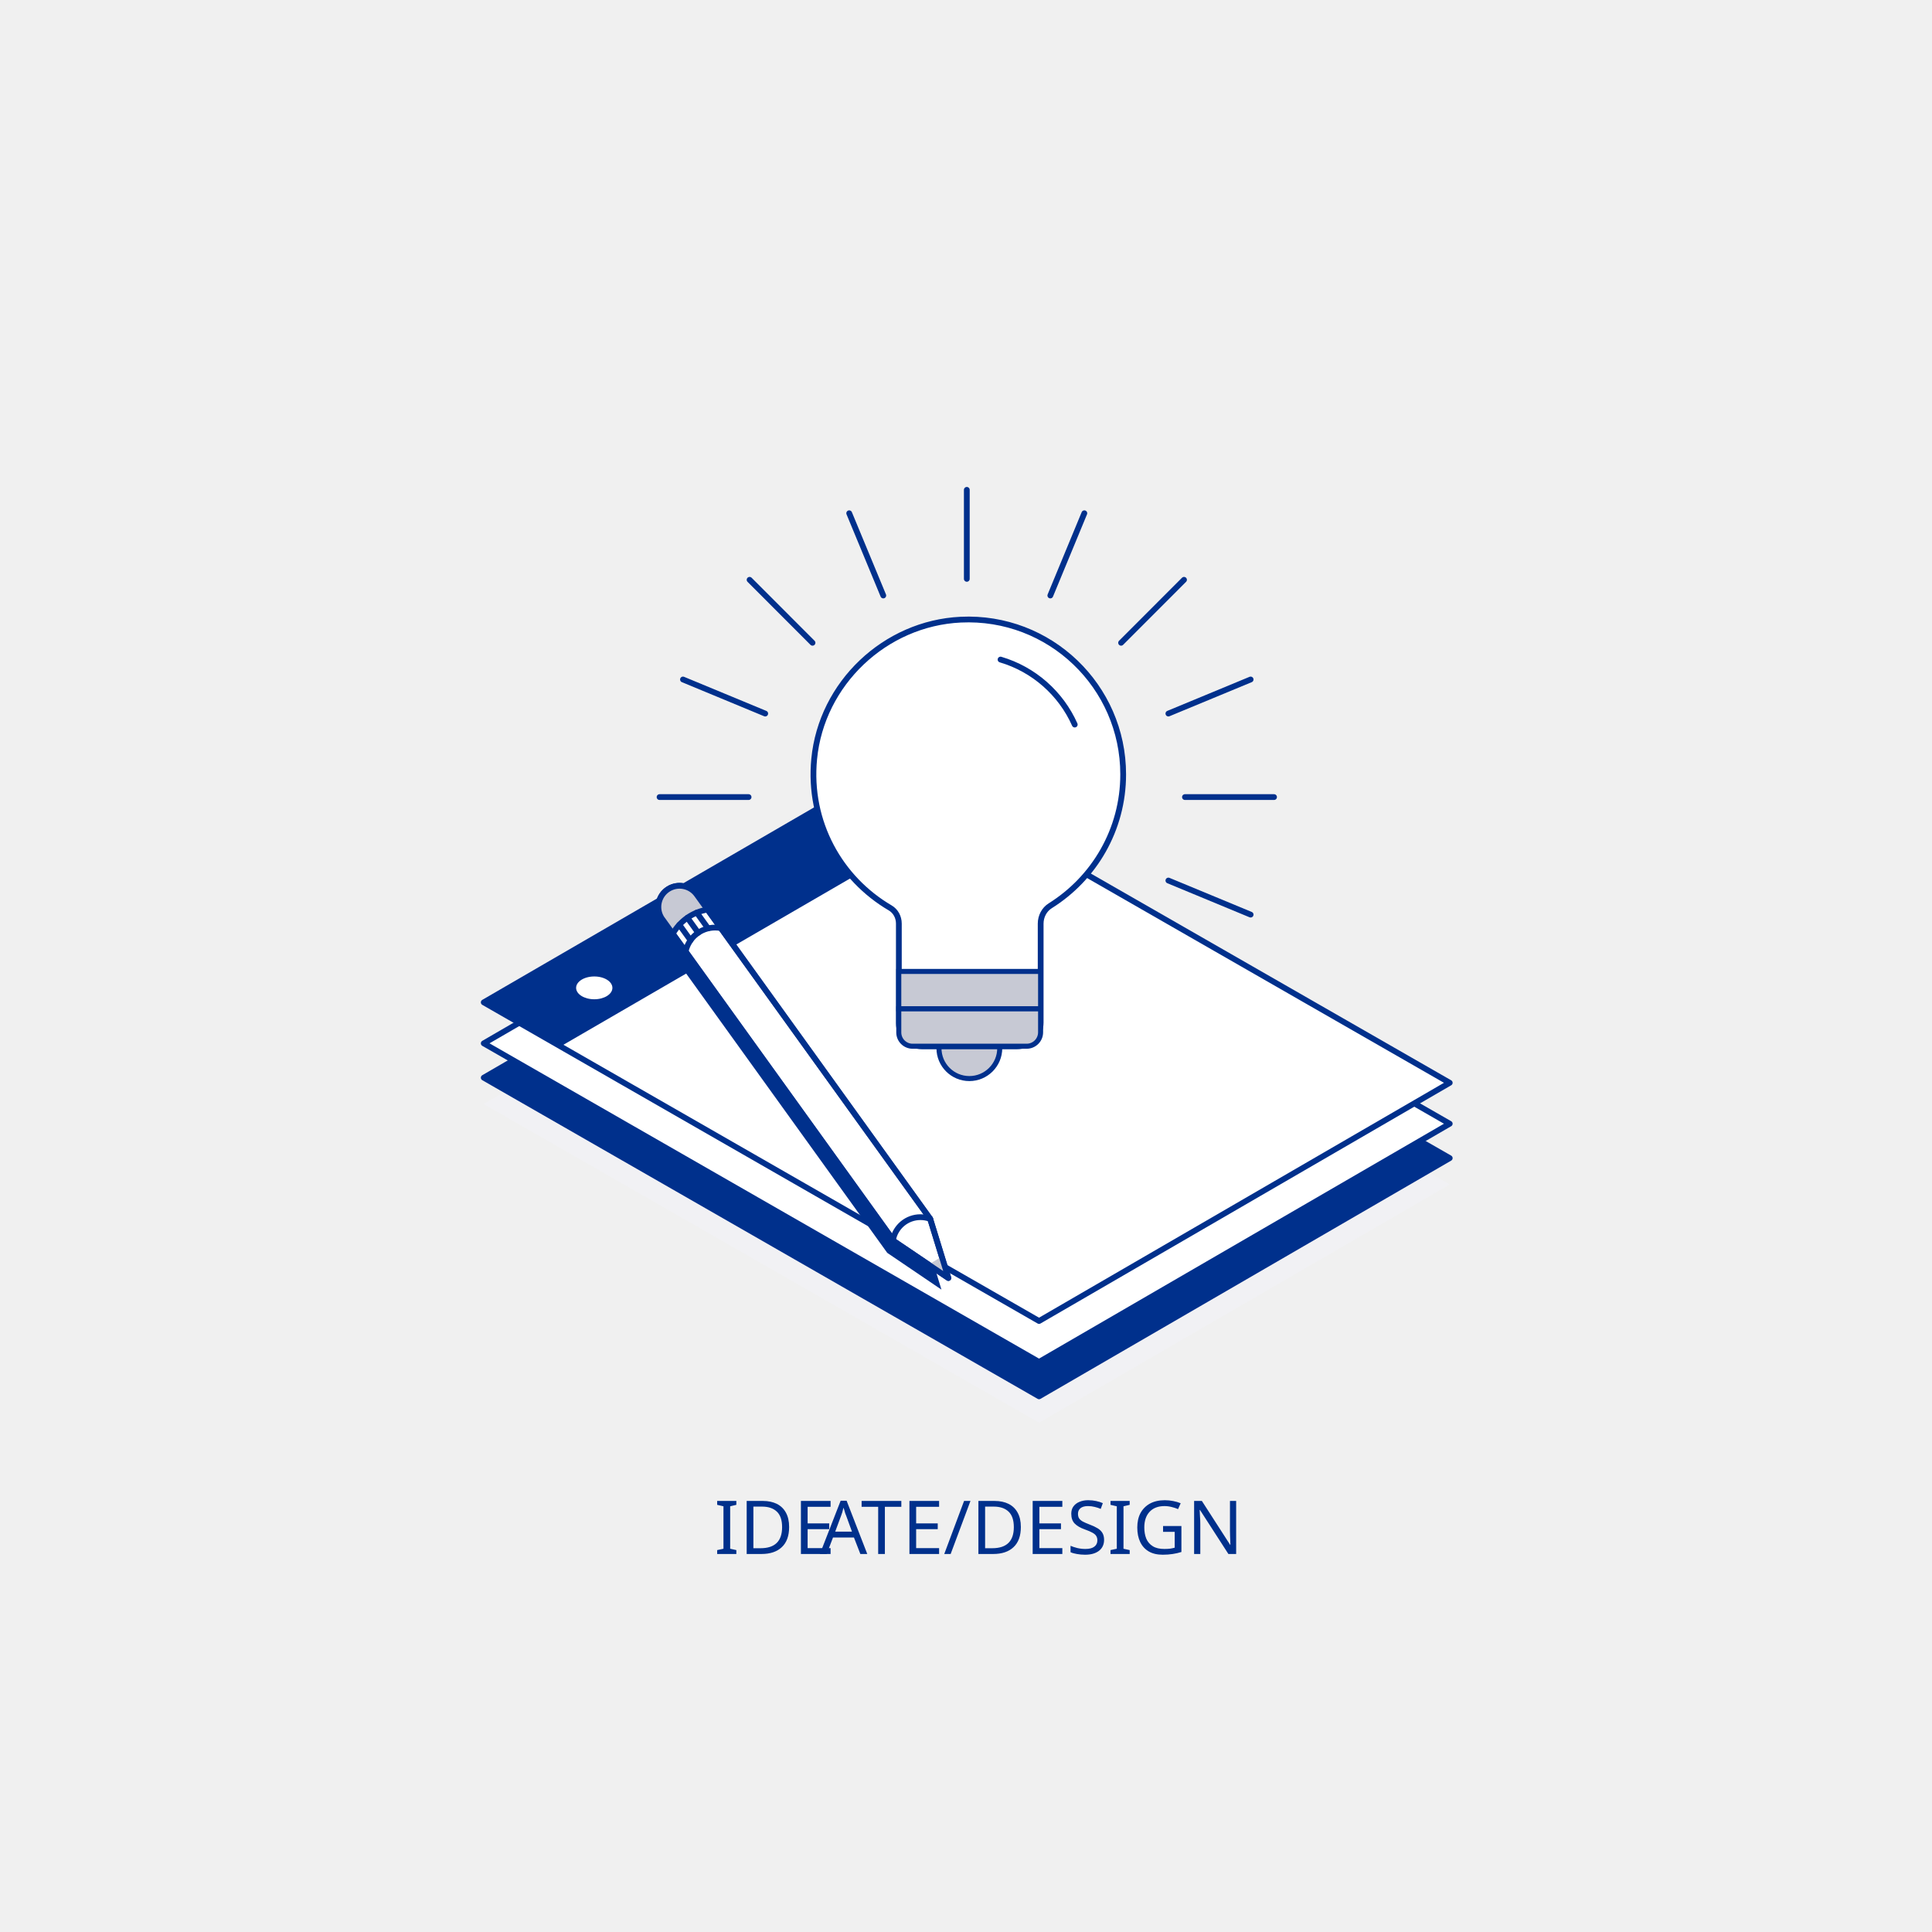
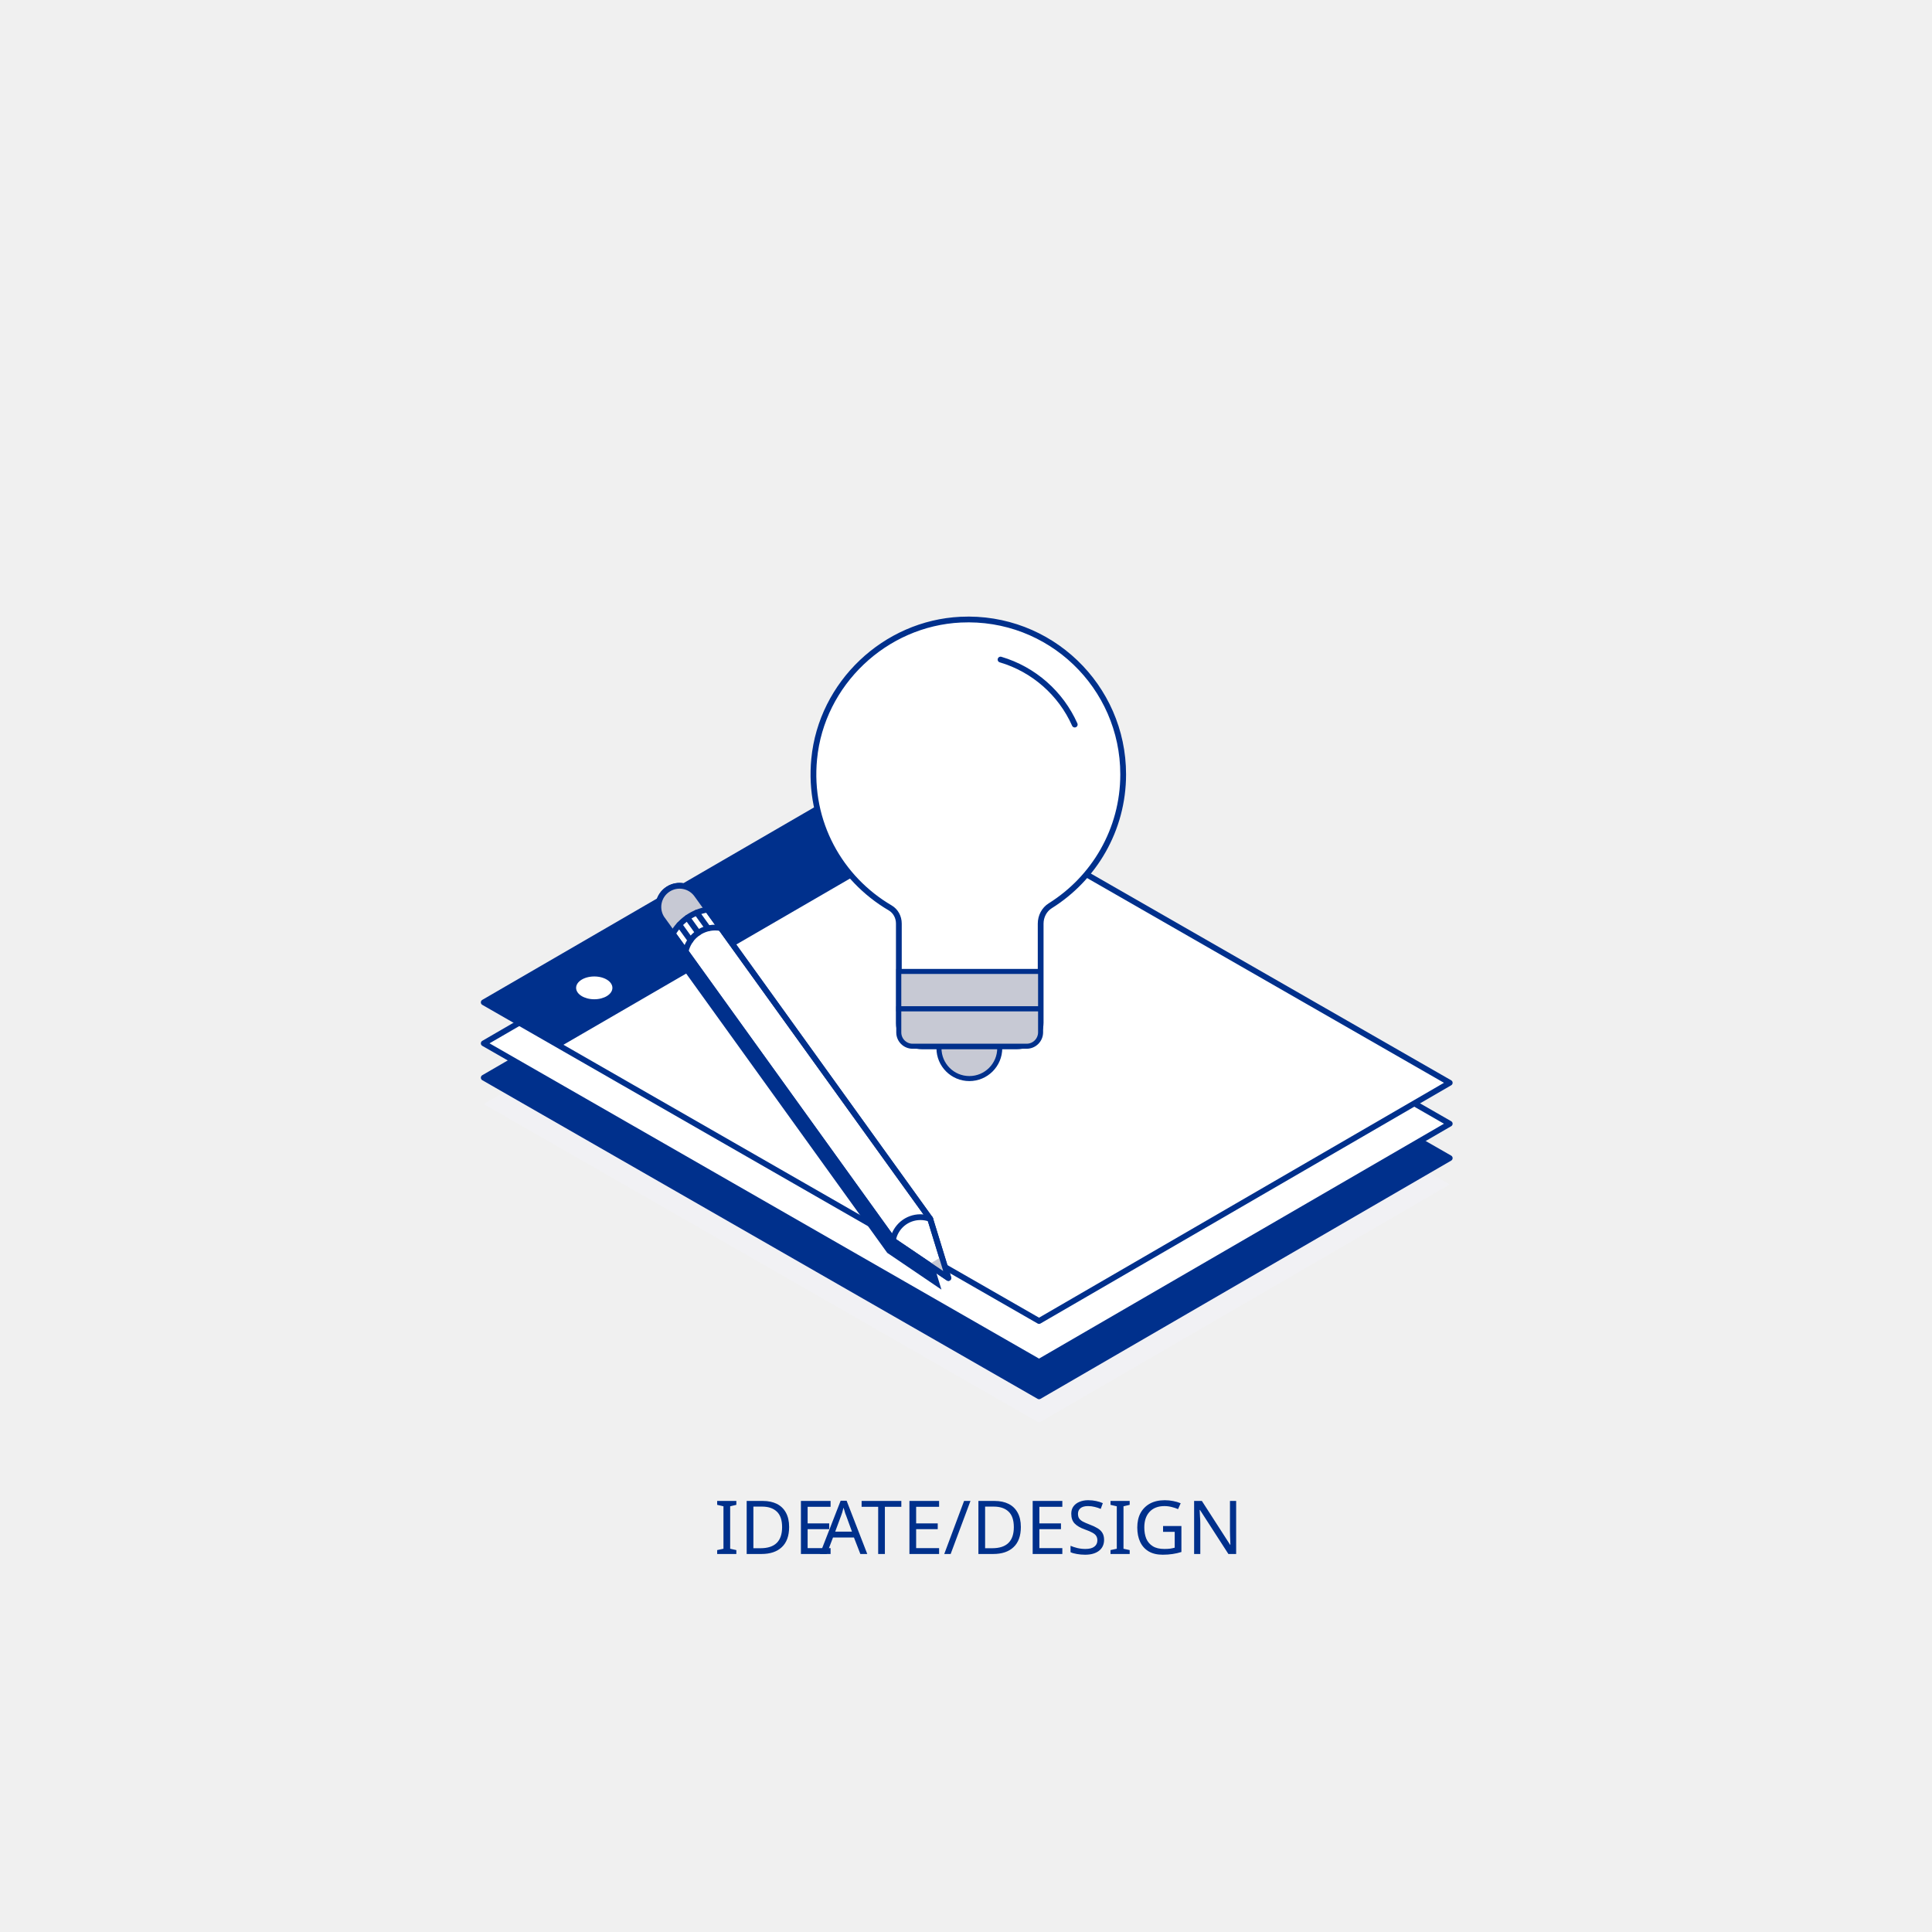
- <svg xmlns="http://www.w3.org/2000/svg" id="Layer_1_copy" data-name="Layer 1 copy" viewBox="0 0 288 288">
+ <svg xmlns="http://www.w3.org/2000/svg" id="Layer_1_copy_3" data-name="Layer 1 copy 3" viewBox="0 0 288 288">
  <defs>
    <style>
      .cls-1, .cls-2 {
        fill: none;
      }

      .cls-3, .cls-4 {
        fill: #c7c9d4;
      }

      .cls-5, .cls-4, .cls-6, .cls-2 {
        stroke: #00308c;
      }

      .cls-5, .cls-7 {
        fill: #fff;
      }

      .cls-5, .cls-6, .cls-2 {
        stroke-linecap: round;
        stroke-linejoin: round;
        stroke-width: .86px;
      }

      .cls-4 {
        stroke-miterlimit: 10;
        stroke-width: .75px;
      }

      .cls-6, .cls-8, .cls-9 {
        fill: #00308c;
      }

      .cls-10 {
        fill: #f1f1f4;
      }

      .cls-9 {
        font-family: DIN2014-Regular, 'DIN 2014';
        font-size: 11.08px;
      }

      .cls-11 {
        letter-spacing: -.03em;
      }

      .cls-12 {
        clip-path: url(#clippath);
      }
    </style>
    <clipPath id="clippath">
      <rect class="cls-1" x="137.25" y="155.72" width="15.36" height="6.19" />
    </clipPath>
  </defs>
  <text class="cls-9" transform="translate(106.47 231.65)">
    <tspan x="0" y="0">IDE</tspan>
    <tspan class="cls-11" x="15.75" y="0">A</tspan>
    <tspan x="21.86" y="0">TE/DESIGN</tspan>
  </text>
  <polygon id="Pad_Shadow" data-name="Pad Shadow" class="cls-10" points="216.11 176.56 133.32 129.07 72.11 164.58 154.89 212.07 216.11 176.56" />
  <polygon id="Pad_Bottom" data-name="Pad Bottom" class="cls-6" points="216.11 172.64 133.32 125.15 72.11 160.65 154.89 208.15 216.11 172.64" />
  <g id="Pad_Middle" data-name="Pad Middle">
    <polygon class="cls-7" points="216.11 167.51 133.32 120.02 72.11 155.53 154.89 203.02 216.11 167.51" />
    <polygon class="cls-2" points="216.11 167.51 133.32 120.02 72.11 155.53 154.89 203.02 216.11 167.51" />
  </g>
  <g id="Pad_Top" data-name="Pad Top">
    <polygon class="cls-7" points="216.11 161.41 133.32 113.91 72.11 149.42 154.89 196.92 216.11 161.41" />
    <polygon class="cls-2" points="216.11 161.41 133.32 113.91 72.11 149.42 154.89 196.92 216.11 161.41" />
    <path class="cls-8" d="M133.32,113.91l-61.22,35.51,11.46,6.57,61.22-35.51-11.46-6.57ZM88.59,148.96c-1.49,0-2.71-.76-2.71-1.7s1.21-1.7,2.71-1.7,2.7.76,2.7,1.7-1.21,1.7-2.7,1.7M130.99,124.44c-1.49,0-2.71-.76-2.71-1.7s1.21-1.7,2.71-1.7,2.71.76,2.71,1.7-1.21,1.7-2.71,1.7" />
  </g>
  <g id="Beam">
-     <line class="cls-5" x1="144.12" y1="86.29" x2="144.12" y2="73.02" />
-     <line class="cls-5" x1="131.67" y1="88.77" x2="126.59" y2="76.51" />
-     <line class="cls-5" x1="121.12" y1="95.82" x2="111.74" y2="86.43" />
-     <line class="cls-5" x1="114.07" y1="106.37" x2="101.81" y2="101.29" />
-     <line class="cls-5" x1="186.43" y1="136.34" x2="174.17" y2="131.26" />
-     <line class="cls-5" x1="111.59" y1="118.82" x2="98.32" y2="118.82" />
-     <line class="cls-5" x1="189.92" y1="118.82" x2="176.64" y2="118.82" />
-     <line class="cls-5" x1="114.07" y1="131.26" x2="101.81" y2="136.34" />
-     <line class="cls-5" x1="186.43" y1="101.29" x2="174.17" y2="106.37" />
-     <line class="cls-5" x1="176.5" y1="86.43" x2="167.12" y2="95.82" />
-     <line class="cls-5" x1="161.64" y1="76.51" x2="156.57" y2="88.77" />
+     <line class="cls-5" x1="144.01" y1="116.49" x2="144.01" y2="115.86" />
+     <line class="cls-5" x1="143.41" y1="116.61" x2="143.17" y2="116.02" />
+     <line class="cls-5" x1="142.91" y1="116.94" x2="142.46" y2="116.50" />
+     <line class="cls-5" x1="142.57" y1="117.45" x2="141.99" y2="117.20" />
+     <line class="cls-5" x1="146.02" y1="118.87" x2="145.44" y2="118.63" />
+     <line class="cls-5" x1="142.46" y1="118.04" x2="141.82" y2="118.04" />
+     <line class="cls-5" x1="146.19" y1="118.04" x2="145.55" y2="118.04" />
+     <line class="cls-5" x1="142.57" y1="118.63" x2="141.99" y2="118.87" />
+     <line class="cls-5" x1="146.02" y1="117.20" x2="145.44" y2="117.45" />
+     <line class="cls-5" x1="145.55" y1="116.50" x2="145.10" y2="116.94" />
+     <line class="cls-5" x1="144.84" y1="116.02" x2="144.60" y2="116.61" />
  </g>
  <g id="Pencil">
    <polygon class="cls-8" points="103.33 135.76 97.84 138.95 132.26 186.76 140.34 192.24 137.63 183.41 103.33 135.76" />
    <path class="cls-7" d="M98.75,137.05l34.54,47.99,8.08,5.47-2.71-8.82-34.79-48.33c-.97-1.35-2.82-1.72-4.24-.84-1.55.97-1.96,3.04-.89,4.53" />
    <path class="cls-2" d="M98.75,137.05l34.54,47.99,8.08,5.47-2.71-8.82-34.79-48.33c-.97-1.35-2.82-1.72-4.24-.84-1.55.97-1.96,3.04-.89,4.53Z" />
    <polygon class="cls-3" points="141.37 190.52 140.4 187.32 138.41 188.51 141.37 190.52" />
    <path class="cls-2" d="M133.12,184.8c.37-1.92,2.06-3.36,4.09-3.36.51,0,1,.09,1.46.26" />
    <path class="cls-3" d="M103.88,133.36c-.97-1.35-2.82-1.72-4.24-.84-1.55.97-1.96,3.04-.89,4.53l1.54,2.14c1.07-1.89,2.97-3.25,5.2-3.6l-1.61-2.23Z" />
    <path class="cls-2" d="M107.47,138.35c-.28-.05-.57-.08-.86-.08-2.17,0-3.98,1.53-4.41,3.58" />
    <path class="cls-2" d="M105.49,135.59c-2.23.35-4.12,1.71-5.2,3.6" />
    <line class="cls-2" x1="103.86" y1="136.04" x2="105.55" y2="138.39" />
    <line class="cls-2" x1="102.47" y1="136.81" x2="104.08" y2="139.05" />
    <line class="cls-2" x1="101.27" y1="137.85" x2="102.94" y2="140.17" />
    <path class="cls-2" d="M98.75,137.05l34.54,47.99,8.08,5.47-2.71-8.82-34.79-48.33c-.97-1.35-2.82-1.72-4.24-.84-1.55.97-1.96,3.04-.89,4.53Z" />
  </g>
  <g id="Bulb_Two">
    <g class="cls-12">
      <circle class="cls-4" cx="144.5" cy="156.25" r="4.53" />
    </g>
    <path class="cls-5" d="M167.43,115.43c0-13.12-10.95-23.69-24.22-23.06-11.29.54-20.75,9.5-21.84,20.76-.92,9.45,3.88,17.85,11.33,22.21.82.48,1.29,1.38,1.29,2.33v14.86c0,1.9,1.54,3.45,3.45,3.45h14.16c1.95,0,3.53-1.58,3.53-3.53v-14.76c0-1.08.52-2.1,1.43-2.67,6.52-4.08,10.87-11.32,10.87-19.58Z" />
    <rect class="cls-4" x="133.98" y="144.81" width="21.14" height="5.57" />
    <path class="cls-4" d="M133.98,150.39h21.14v3.49c0,1.15-.93,2.08-2.08,2.08h-17c-1.14,0-2.06-.92-2.06-2.06v-3.51h0Z" />
    <path class="cls-2" d="M149.15,98.32c4.95,1.46,8.99,5.04,11.06,9.69" />
  </g>
</svg>
